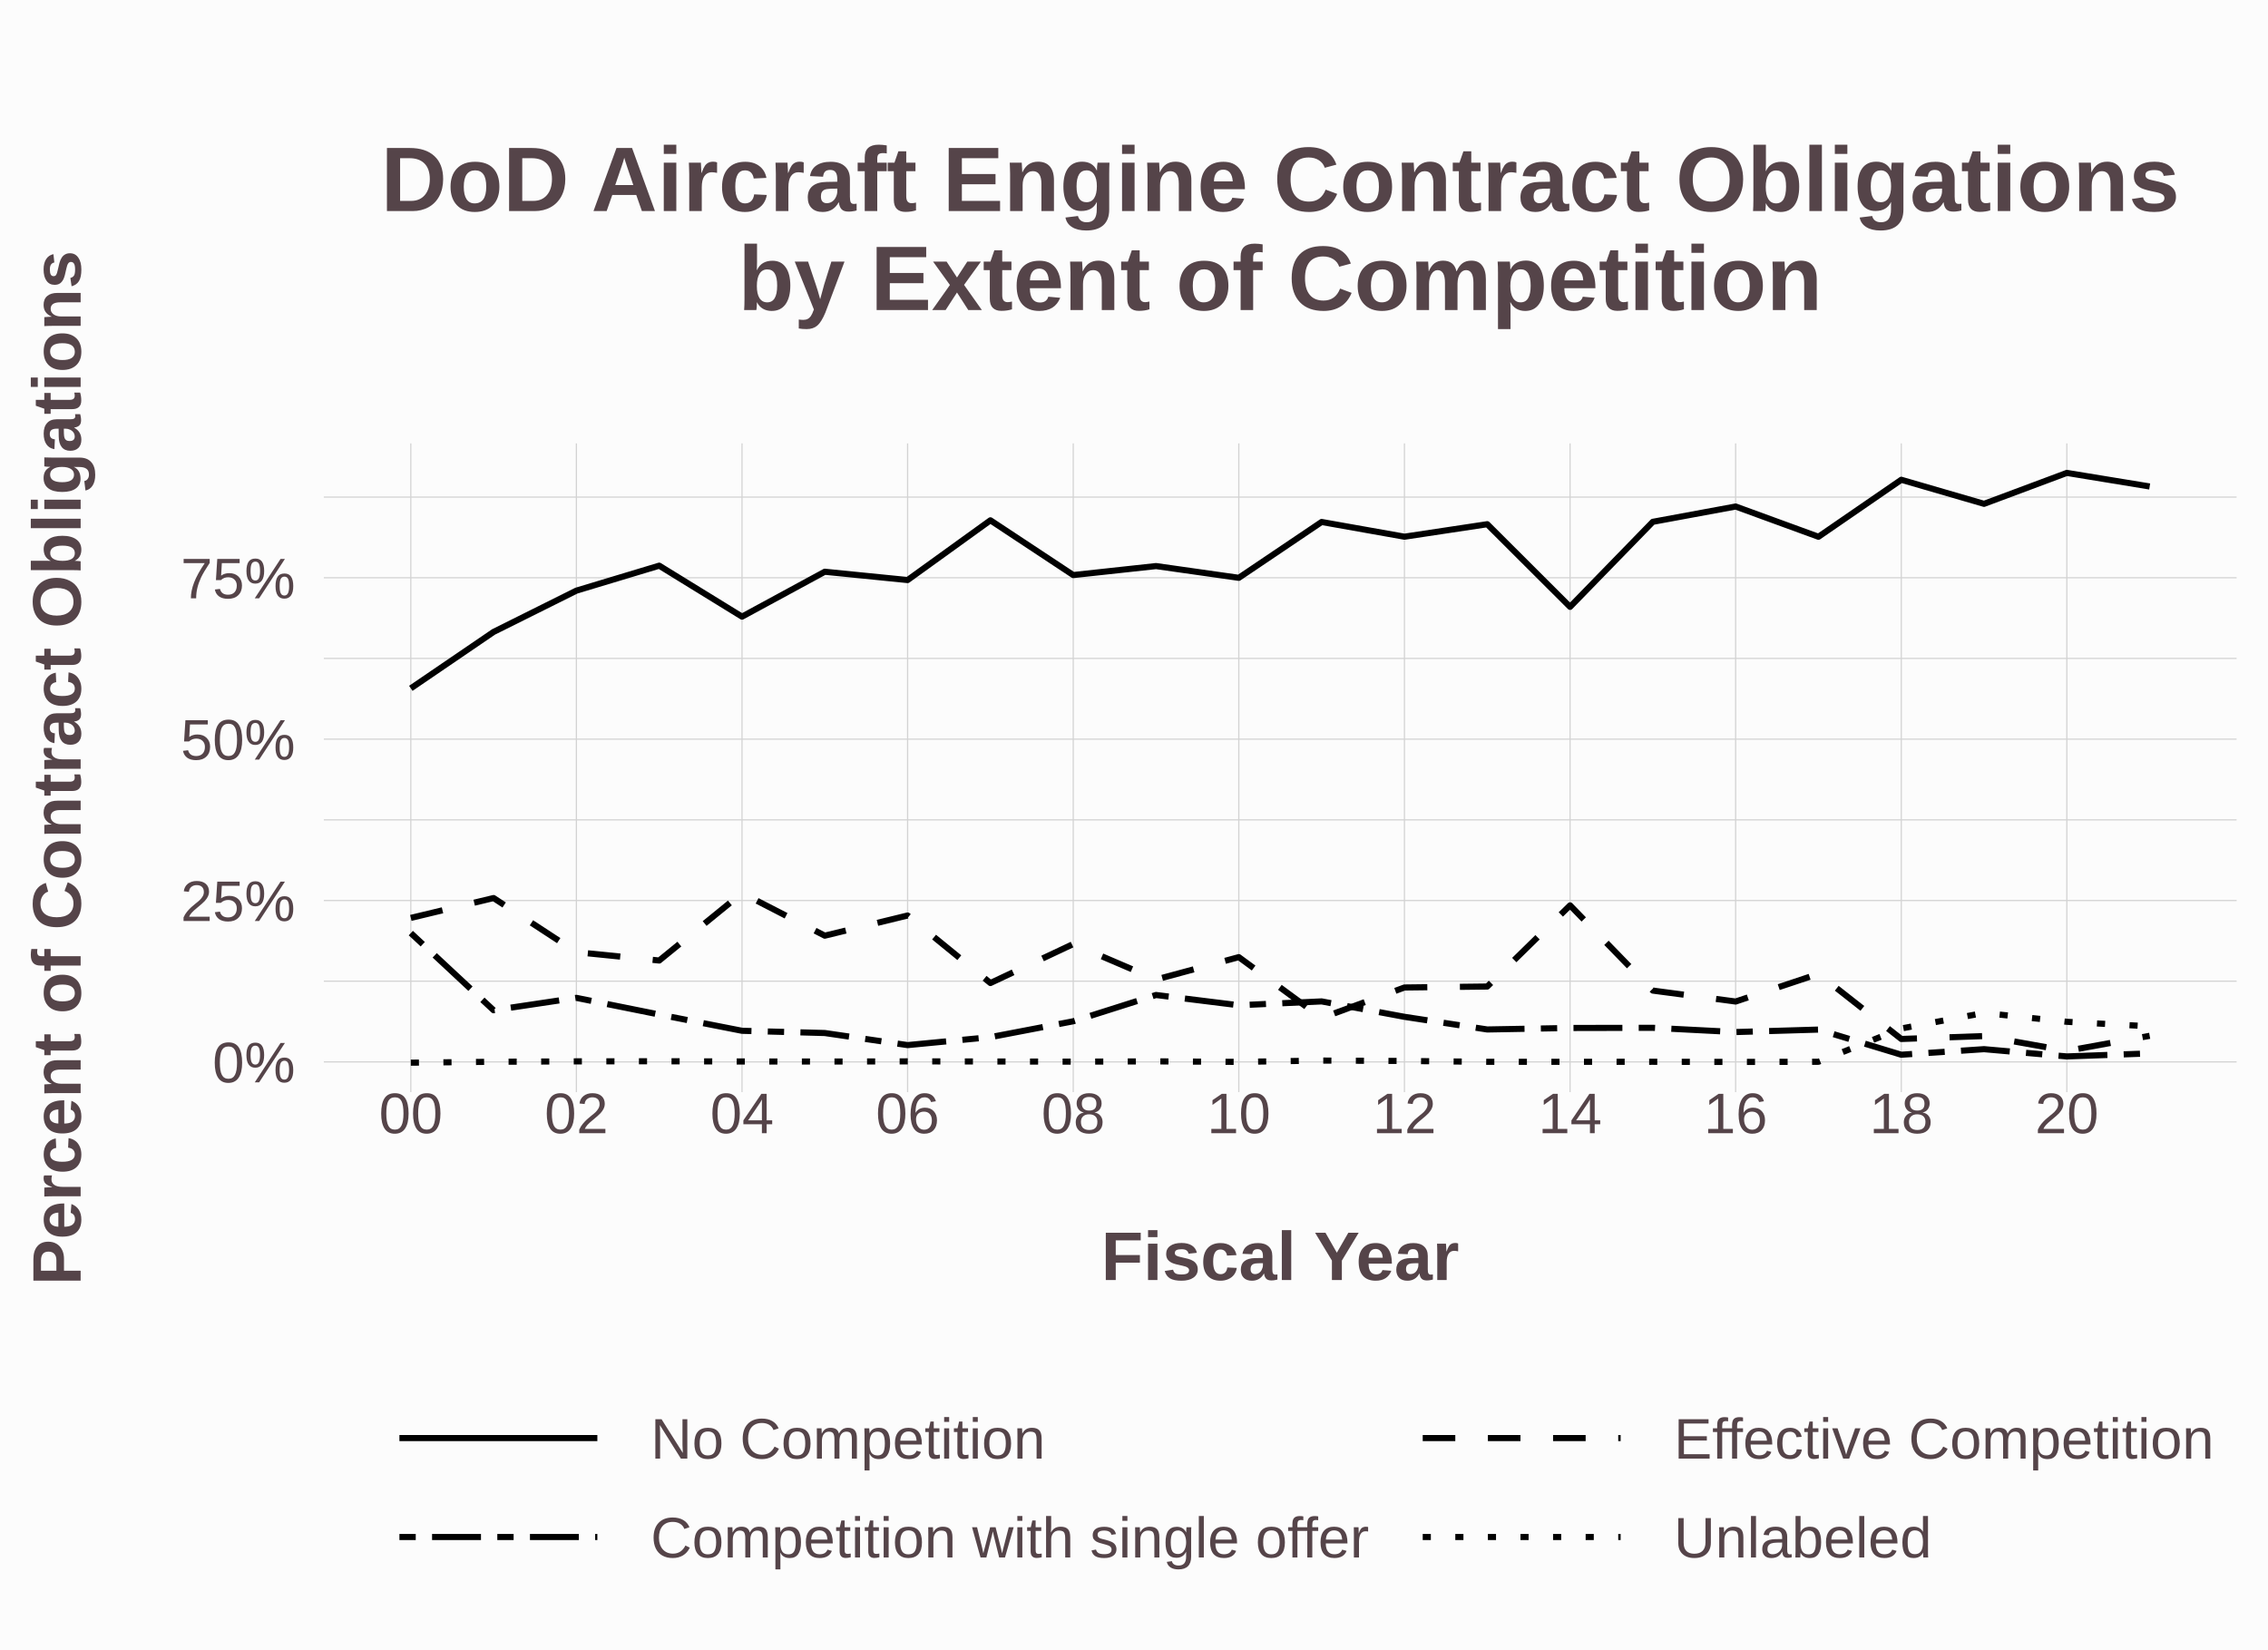
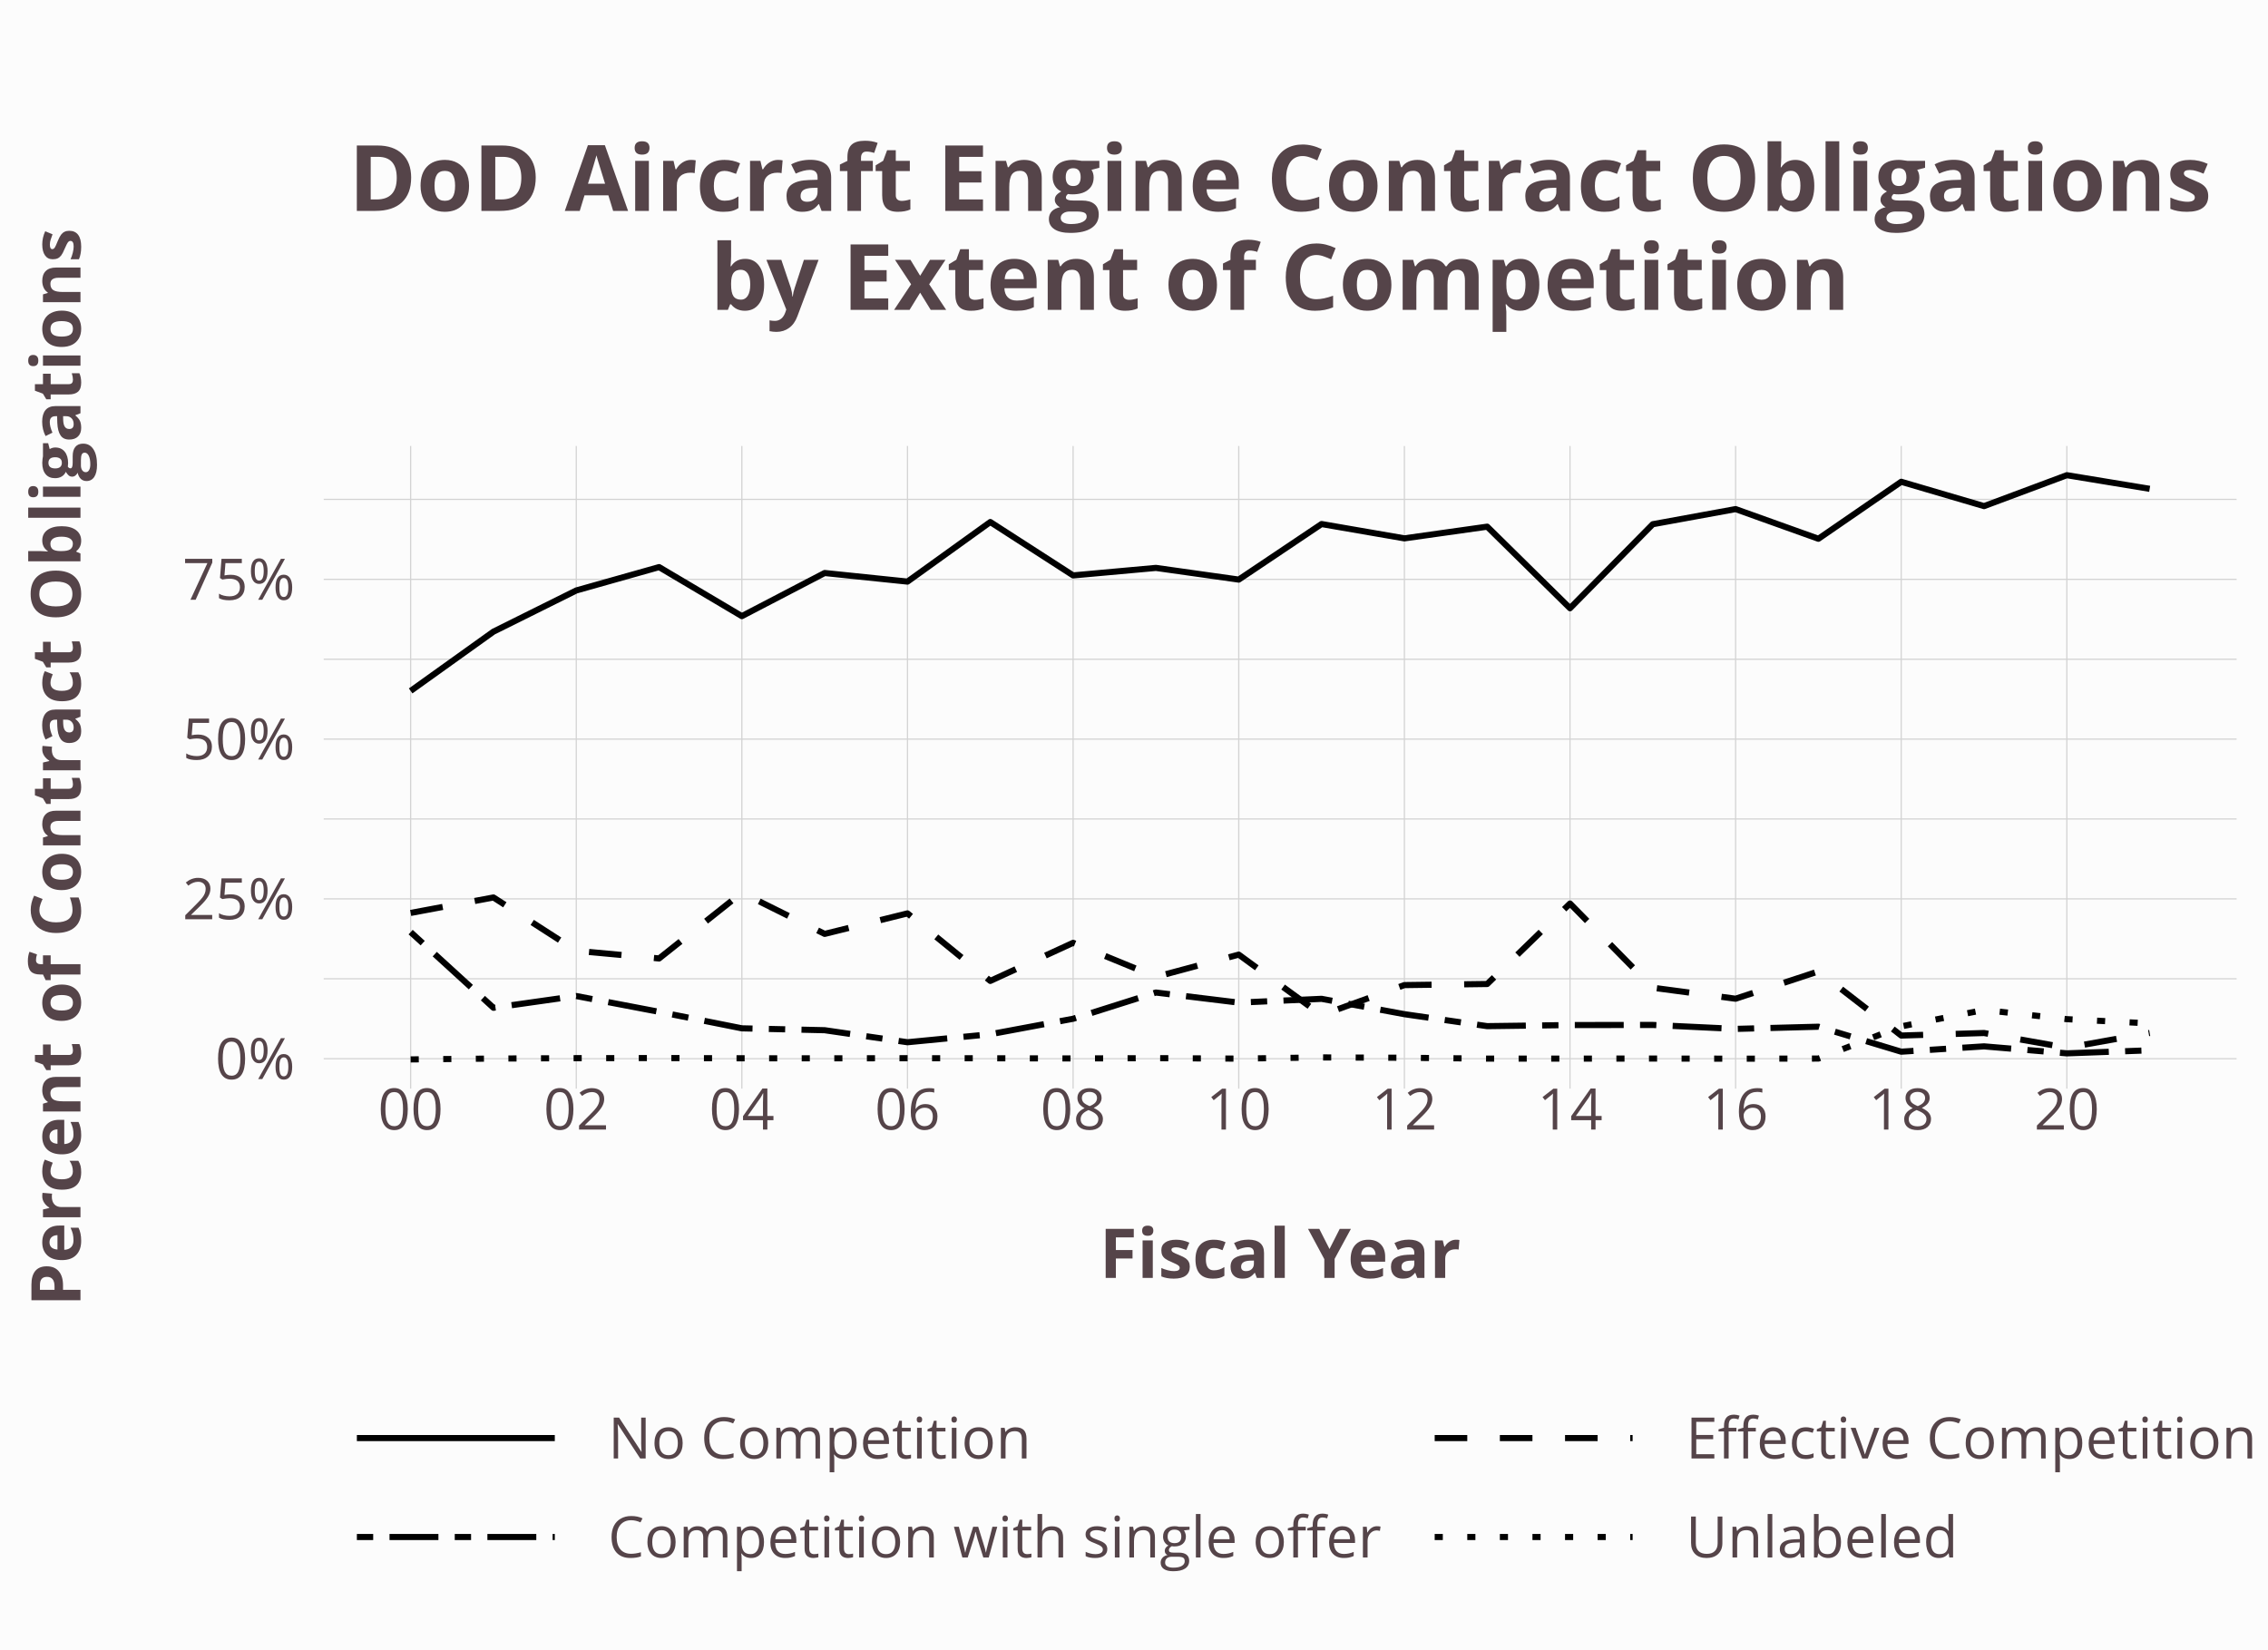
<svg xmlns="http://www.w3.org/2000/svg" class="svglite" width="396.00pt" height="288.00pt" viewBox="0 0 396.00 288.00">
  <defs>
    <style type="text/css">
    .svglite line, .svglite polyline, .svglite polygon, .svglite path, .svglite rect, .svglite circle {
      fill: none;
      stroke: #000000;
      stroke-linecap: round;
      stroke-linejoin: round;
      stroke-miterlimit: 10.00;
    }
    .svglite text {
      white-space: pre;
    }
  </style>
  </defs>
  <rect width="100%" height="100%" style="stroke: none; fill: #FCFCFC;" />
  <defs>
    <clipPath id="cpMC4wMHwzOTYuMDB8MC4wMHwyODguMDA=">
      <rect x="0.00" y="0.00" width="396.00" height="288.00" />
    </clipPath>
  </defs>
  <g clip-path="url(#cpMC4wMHwzOTYuMDB8MC4wMHwyODguMDA=)">
    <rect x="0.00" y="0.00" width="396.00" height="288.00" style="stroke-width: 1.07; stroke: #FCFCFC; fill: #FCFCFC;" />
  </g>
  <defs>
-     <clipPath id="cpNTYuNTR8MzkwLjUyfDc3LjQzfDE5MC43Mg==">
-       <rect x="56.54" y="77.43" width="333.98" height="113.28" />
+     <clipPath id="cpNTYuNTJ8MzkwLjUyfDc3Ljg4fDE5MC4xMA==">
+       <rect x="56.52" y="77.88" width="334.00" height="112.22" />
    </clipPath>
  </defs>
-   <g clip-path="url(#cpNTYuNTR8MzkwLjUyfDc3LjQzfDE5MC43Mg==)">
-     <rect x="56.54" y="77.43" width="333.98" height="113.28" style="stroke-width: 1.07; stroke: #FCFCFC; fill: #FCFCFC;" />
-     <polyline points="56.54,171.34 390.52,171.34 " style="stroke-width: 0.21; stroke: #D3D3D3; stroke-linecap: butt;" />
-     <polyline points="56.54,143.16 390.52,143.16 " style="stroke-width: 0.21; stroke: #D3D3D3; stroke-linecap: butt;" />
-     <polyline points="56.54,114.98 390.52,114.98 " style="stroke-width: 0.21; stroke: #D3D3D3; stroke-linecap: butt;" />
-     <polyline points="56.54,86.80 390.52,86.80 " style="stroke-width: 0.21; stroke: #D3D3D3; stroke-linecap: butt;" />
-     <polyline points="56.54,185.43 390.52,185.43 " style="stroke-width: 0.21; stroke: #D3D3D3; stroke-linecap: butt;" />
-     <polyline points="56.54,157.25 390.52,157.25 " style="stroke-width: 0.21; stroke: #D3D3D3; stroke-linecap: butt;" />
-     <polyline points="56.54,129.07 390.52,129.07 " style="stroke-width: 0.21; stroke: #D3D3D3; stroke-linecap: butt;" />
-     <polyline points="56.54,100.89 390.52,100.89 " style="stroke-width: 0.21; stroke: #D3D3D3; stroke-linecap: butt;" />
-     <polyline points="71.73,190.72 71.73,77.43 " style="stroke-width: 0.21; stroke: #D3D3D3; stroke-linecap: butt;" />
-     <polyline points="100.64,190.72 100.64,77.43 " style="stroke-width: 0.21; stroke: #D3D3D3; stroke-linecap: butt;" />
-     <polyline points="129.56,190.72 129.56,77.43 " style="stroke-width: 0.21; stroke: #D3D3D3; stroke-linecap: butt;" />
-     <polyline points="158.47,190.72 158.47,77.43 " style="stroke-width: 0.21; stroke: #D3D3D3; stroke-linecap: butt;" />
-     <polyline points="187.39,190.72 187.39,77.43 " style="stroke-width: 0.21; stroke: #D3D3D3; stroke-linecap: butt;" />
-     <polyline points="216.30,190.72 216.30,77.43 " style="stroke-width: 0.21; stroke: #D3D3D3; stroke-linecap: butt;" />
-     <polyline points="245.22,190.72 245.22,77.43 " style="stroke-width: 0.21; stroke: #D3D3D3; stroke-linecap: butt;" />
-     <polyline points="274.14,190.72 274.14,77.43 " style="stroke-width: 0.21; stroke: #D3D3D3; stroke-linecap: butt;" />
-     <polyline points="303.05,190.72 303.05,77.43 " style="stroke-width: 0.21; stroke: #D3D3D3; stroke-linecap: butt;" />
-     <polyline points="331.97,190.72 331.97,77.43 " style="stroke-width: 0.21; stroke: #D3D3D3; stroke-linecap: butt;" />
-     <polyline points="360.88,190.72 360.88,77.43 " style="stroke-width: 0.21; stroke: #D3D3D3; stroke-linecap: butt;" />
-     <polyline points="71.73,120.20 86.18,110.35 100.64,103.14 115.10,98.78 129.56,107.68 144.01,99.84 158.47,101.29 172.93,90.86 187.39,100.42 201.85,98.85 216.30,100.90 230.76,91.15 245.22,93.72 259.68,91.54 274.14,105.97 288.59,91.12 303.05,88.45 317.51,93.73 331.97,83.78 346.42,87.98 360.88,82.58 375.34,84.95 " style="stroke-width: 1.07; stroke-linecap: butt;" />
-     <polyline points="71.73,162.94 86.18,176.41 100.64,174.25 115.10,177.16 129.56,180.00 144.01,180.39 158.47,182.50 172.93,181.11 187.39,178.34 201.85,173.75 216.30,175.54 230.76,174.87 245.22,177.56 259.68,179.77 274.14,179.51 288.59,179.48 303.05,180.22 317.51,179.79 331.97,184.18 346.42,183.21 360.88,184.48 375.34,183.95 " style="stroke-width: 1.07; stroke-dasharray: 2.85,2.85,8.54,2.85; stroke-linecap: butt;" />
-     <polyline points="71.73,160.29 86.18,156.82 100.64,166.27 115.10,167.73 129.56,155.95 144.01,163.39 158.47,159.87 172.93,171.66 187.39,164.85 201.85,171.05 216.30,167.14 230.76,177.77 245.22,172.44 259.68,172.27 274.14,158.10 288.59,172.98 303.05,174.89 317.51,170.06 331.97,181.43 346.42,180.92 360.88,183.51 375.34,180.88 " style="stroke-width: 1.07; stroke-dasharray: 5.69,5.69; stroke-linecap: butt;" />
-     <polyline points="71.73,185.57 86.18,185.41 100.64,185.34 115.10,185.32 129.56,185.36 144.01,185.37 158.47,185.34 172.93,185.36 187.39,185.39 201.85,185.34 216.30,185.43 230.76,185.20 245.22,185.27 259.68,185.42 274.14,185.42 288.59,185.41 303.05,185.44 317.51,185.41 331.97,179.60 346.42,176.88 360.88,178.43 375.34,179.22 " style="stroke-width: 1.07; stroke-dasharray: 1.42,4.27; stroke-linecap: butt;" />
+   <g clip-path="url(#cpNTYuNTJ8MzkwLjUyfDc3Ljg4fDE5MC4xMA==)">
+     <rect x="56.52" y="77.88" width="334.00" height="112.22" style="stroke-width: 1.07; stroke: #FCFCFC; fill: #FCFCFC;" />
+     <polyline points="56.52,170.91 390.52,170.91 " style="stroke-width: 0.21; stroke: #D3D3D3; stroke-linecap: butt;" />
+     <polyline points="56.52,143.01 390.52,143.01 " style="stroke-width: 0.21; stroke: #D3D3D3; stroke-linecap: butt;" />
+     <polyline points="56.52,115.11 390.52,115.11 " style="stroke-width: 0.21; stroke: #D3D3D3; stroke-linecap: butt;" />
+     <polyline points="56.52,87.20 390.52,87.20 " style="stroke-width: 0.21; stroke: #D3D3D3; stroke-linecap: butt;" />
+     <polyline points="56.52,184.87 390.52,184.87 " style="stroke-width: 0.21; stroke: #D3D3D3; stroke-linecap: butt;" />
+     <polyline points="56.52,156.96 390.52,156.96 " style="stroke-width: 0.21; stroke: #D3D3D3; stroke-linecap: butt;" />
+     <polyline points="56.52,129.06 390.52,129.06 " style="stroke-width: 0.21; stroke: #D3D3D3; stroke-linecap: butt;" />
+     <polyline points="56.52,101.16 390.52,101.16 " style="stroke-width: 0.21; stroke: #D3D3D3; stroke-linecap: butt;" />
+     <polyline points="71.70,190.10 71.70,77.88 " style="stroke-width: 0.21; stroke: #D3D3D3; stroke-linecap: butt;" />
+     <polyline points="100.62,190.10 100.62,77.88 " style="stroke-width: 0.21; stroke: #D3D3D3; stroke-linecap: butt;" />
+     <polyline points="129.53,190.10 129.53,77.88 " style="stroke-width: 0.21; stroke: #D3D3D3; stroke-linecap: butt;" />
+     <polyline points="158.45,190.10 158.45,77.88 " style="stroke-width: 0.21; stroke: #D3D3D3; stroke-linecap: butt;" />
+     <polyline points="187.37,190.10 187.37,77.88 " style="stroke-width: 0.21; stroke: #D3D3D3; stroke-linecap: butt;" />
+     <polyline points="216.29,190.10 216.29,77.88 " style="stroke-width: 0.21; stroke: #D3D3D3; stroke-linecap: butt;" />
+     <polyline points="245.21,190.10 245.21,77.88 " style="stroke-width: 0.21; stroke: #D3D3D3; stroke-linecap: butt;" />
+     <polyline points="274.13,190.10 274.13,77.88 " style="stroke-width: 0.21; stroke: #D3D3D3; stroke-linecap: butt;" />
+     <polyline points="303.04,190.10 303.04,77.88 " style="stroke-width: 0.21; stroke: #D3D3D3; stroke-linecap: butt;" />
+     <polyline points="331.96,190.10 331.96,77.88 " style="stroke-width: 0.21; stroke: #D3D3D3; stroke-linecap: butt;" />
+     <polyline points="360.88,190.10 360.88,77.88 " style="stroke-width: 0.21; stroke: #D3D3D3; stroke-linecap: butt;" />
+     <polyline points="71.70,120.65 86.16,110.30 100.62,103.11 115.08,99.03 129.53,107.59 143.99,100.06 158.45,101.56 172.91,91.16 187.37,100.48 201.83,99.17 216.29,101.21 230.75,91.51 245.21,94.01 259.67,91.97 274.13,106.21 288.58,91.54 303.04,88.90 317.50,94.08 331.96,84.13 346.42,88.38 360.88,82.98 375.34,85.36 " style="stroke-width: 1.07; stroke-linecap: butt;" />
+     <polyline points="71.70,162.77 86.16,175.98 100.62,173.93 115.08,176.69 129.53,179.57 143.99,179.90 158.45,182.00 172.91,180.60 187.37,177.90 201.83,173.32 216.29,175.08 230.75,174.42 245.21,177.10 259.67,179.19 274.13,179.00 288.58,178.98 303.04,179.67 317.50,179.29 331.96,183.65 346.42,182.72 360.88,183.94 375.34,183.41 " style="stroke-width: 1.07; stroke-dasharray: 2.85,2.85,8.54,2.85; stroke-linecap: butt;" />
+     <polyline points="71.70,159.42 86.16,156.72 100.62,166.03 115.08,167.37 129.53,155.89 143.99,163.08 158.45,159.50 172.91,171.29 187.37,164.64 201.83,170.58 216.29,166.70 230.75,177.27 245.21,172.02 259.67,171.83 274.13,157.78 288.58,172.48 303.04,174.40 317.50,169.63 331.96,180.83 346.42,180.39 360.88,182.96 375.34,180.38 " style="stroke-width: 1.07; stroke-dasharray: 5.69,5.69; stroke-linecap: butt;" />
+     <polyline points="71.70,185.00 86.16,184.85 100.62,184.78 115.08,184.76 129.53,184.80 143.99,184.81 158.45,184.79 172.91,184.80 187.37,184.83 201.83,184.78 216.29,184.86 230.75,184.65 245.21,184.71 259.67,184.86 274.13,184.86 288.58,184.85 303.04,184.87 317.50,184.85 331.96,179.23 346.42,176.36 360.88,177.97 375.34,178.71 " style="stroke-width: 1.07; stroke-dasharray: 1.42,4.27; stroke-linecap: butt;" />
  </g>
  <g clip-path="url(#cpMC4wMHwzOTYuMDB8MC4wMHwyODguMDA=)">
-     <text x="51.56" y="189.01" text-anchor="end" style="font-size: 10.00px;fill: #554449; font-family: &quot;Arial&quot;;" textLength="14.46px" lengthAdjust="spacingAndGlyphs">0%</text>
-     <text x="51.56" y="160.83" text-anchor="end" style="font-size: 10.00px;fill: #554449; font-family: &quot;Arial&quot;;" textLength="20.02px" lengthAdjust="spacingAndGlyphs">25%</text>
-     <text x="51.56" y="132.65" text-anchor="end" style="font-size: 10.00px;fill: #554449; font-family: &quot;Arial&quot;;" textLength="20.02px" lengthAdjust="spacingAndGlyphs">50%</text>
-     <text x="51.56" y="104.48" text-anchor="end" style="font-size: 10.00px;fill: #554449; font-family: &quot;Arial&quot;;" textLength="20.02px" lengthAdjust="spacingAndGlyphs">75%</text>
-     <polyline points="56.54,185.43 56.54,185.43 " style="stroke-width: 1.07; stroke: #333333; stroke-linecap: butt;" />
-     <polyline points="56.54,157.25 56.54,157.25 " style="stroke-width: 1.07; stroke: #333333; stroke-linecap: butt;" />
-     <polyline points="56.54,129.07 56.54,129.07 " style="stroke-width: 1.07; stroke: #333333; stroke-linecap: butt;" />
-     <polyline points="56.54,100.89 56.54,100.89 " style="stroke-width: 1.07; stroke: #333333; stroke-linecap: butt;" />
-     <polyline points="71.73,190.72 71.73,190.72 " style="stroke-width: 1.07; stroke: #333333; stroke-linecap: butt;" />
-     <polyline points="100.64,190.72 100.64,190.72 " style="stroke-width: 1.07; stroke: #333333; stroke-linecap: butt;" />
-     <polyline points="129.56,190.72 129.56,190.72 " style="stroke-width: 1.07; stroke: #333333; stroke-linecap: butt;" />
-     <polyline points="158.47,190.72 158.47,190.72 " style="stroke-width: 1.07; stroke: #333333; stroke-linecap: butt;" />
-     <polyline points="187.39,190.72 187.39,190.72 " style="stroke-width: 1.07; stroke: #333333; stroke-linecap: butt;" />
-     <polyline points="216.30,190.72 216.30,190.72 " style="stroke-width: 1.07; stroke: #333333; stroke-linecap: butt;" />
-     <polyline points="245.22,190.72 245.22,190.72 " style="stroke-width: 1.07; stroke: #333333; stroke-linecap: butt;" />
-     <polyline points="274.14,190.72 274.14,190.72 " style="stroke-width: 1.07; stroke: #333333; stroke-linecap: butt;" />
-     <polyline points="303.05,190.72 303.05,190.72 " style="stroke-width: 1.07; stroke: #333333; stroke-linecap: butt;" />
-     <polyline points="331.97,190.72 331.97,190.72 " style="stroke-width: 1.07; stroke: #333333; stroke-linecap: butt;" />
-     <polyline points="360.88,190.72 360.88,190.72 " style="stroke-width: 1.07; stroke: #333333; stroke-linecap: butt;" />
-     <text x="71.73" y="197.88" text-anchor="middle" style="font-size: 10.00px;fill: #554449; font-family: &quot;Arial&quot;;" textLength="11.13px" lengthAdjust="spacingAndGlyphs">00</text>
-     <text x="100.64" y="197.88" text-anchor="middle" style="font-size: 10.00px;fill: #554449; font-family: &quot;Arial&quot;;" textLength="11.13px" lengthAdjust="spacingAndGlyphs">02</text>
-     <text x="129.56" y="197.88" text-anchor="middle" style="font-size: 10.00px;fill: #554449; font-family: &quot;Arial&quot;;" textLength="11.13px" lengthAdjust="spacingAndGlyphs">04</text>
-     <text x="158.47" y="197.88" text-anchor="middle" style="font-size: 10.00px;fill: #554449; font-family: &quot;Arial&quot;;" textLength="11.13px" lengthAdjust="spacingAndGlyphs">06</text>
-     <text x="187.39" y="197.88" text-anchor="middle" style="font-size: 10.00px;fill: #554449; font-family: &quot;Arial&quot;;" textLength="11.13px" lengthAdjust="spacingAndGlyphs">08</text>
-     <text x="216.30" y="197.88" text-anchor="middle" style="font-size: 10.00px;fill: #554449; font-family: &quot;Arial&quot;;" textLength="11.13px" lengthAdjust="spacingAndGlyphs">10</text>
-     <text x="245.22" y="197.88" text-anchor="middle" style="font-size: 10.00px;fill: #554449; font-family: &quot;Arial&quot;;" textLength="11.13px" lengthAdjust="spacingAndGlyphs">12</text>
-     <text x="274.14" y="197.88" text-anchor="middle" style="font-size: 10.00px;fill: #554449; font-family: &quot;Arial&quot;;" textLength="11.13px" lengthAdjust="spacingAndGlyphs">14</text>
-     <text x="303.05" y="197.88" text-anchor="middle" style="font-size: 10.00px;fill: #554449; font-family: &quot;Arial&quot;;" textLength="11.13px" lengthAdjust="spacingAndGlyphs">16</text>
-     <text x="331.97" y="197.88" text-anchor="middle" style="font-size: 10.00px;fill: #554449; font-family: &quot;Arial&quot;;" textLength="11.13px" lengthAdjust="spacingAndGlyphs">18</text>
-     <text x="360.88" y="197.88" text-anchor="middle" style="font-size: 10.00px;fill: #554449; font-family: &quot;Arial&quot;;" textLength="11.13px" lengthAdjust="spacingAndGlyphs">20</text>
-     <text x="223.53" y="223.52" text-anchor="middle" style="font-size: 12.00px; font-weight: bold;fill: #554449; font-family: &quot;Arial&quot;;" textLength="62.50px" lengthAdjust="spacingAndGlyphs">Fiscal Year</text>
-     <text transform="translate(14.08,134.08) rotate(-90)" text-anchor="middle" style="font-size: 12.00px; font-weight: bold;fill: #554449; font-family: &quot;Arial&quot;;" textLength="180.70px" lengthAdjust="spacingAndGlyphs">Percent of Contract Obligations</text>
-     <rect x="54.96" y="237.00" width="337.15" height="45.52" style="stroke-width: 1.07; stroke: none; fill: #FCFCFC;" />
-     <rect x="65.42" y="242.48" width="43.20" height="17.28" style="stroke-width: 1.07; stroke: none; fill: #FCFCFC;" />
-     <line x1="69.74" y1="251.12" x2="104.30" y2="251.12" style="stroke-width: 1.07; stroke-linecap: butt;" />
-     <rect x="65.42" y="259.76" width="43.20" height="17.28" style="stroke-width: 1.07; stroke: none; fill: #FCFCFC;" />
-     <line x1="69.74" y1="268.40" x2="104.30" y2="268.40" style="stroke-width: 1.07; stroke-dasharray: 2.85,2.85,8.54,2.85; stroke-linecap: butt;" />
-     <rect x="244.09" y="242.48" width="43.20" height="17.28" style="stroke-width: 1.07; stroke: none; fill: #FCFCFC;" />
-     <line x1="248.41" y1="251.12" x2="282.97" y2="251.12" style="stroke-width: 1.07; stroke-dasharray: 5.69,5.69; stroke-linecap: butt;" />
-     <rect x="244.09" y="259.76" width="43.20" height="17.28" style="stroke-width: 1.07; stroke: none; fill: #FCFCFC;" />
-     <line x1="248.41" y1="268.40" x2="282.97" y2="268.40" style="stroke-width: 1.07; stroke-dasharray: 1.42,4.27; stroke-linecap: butt;" />
-     <text x="113.60" y="254.70" style="font-size: 10.00px;fill: #554449; font-family: &quot;Arial&quot;;" textLength="68.95px" lengthAdjust="spacingAndGlyphs">No Competition</text>
-     <text x="113.60" y="271.98" style="font-size: 10.00px;fill: #554449; font-family: &quot;Arial&quot;;" textLength="125.51px" lengthAdjust="spacingAndGlyphs">Competition with single offer</text>
-     <text x="292.27" y="254.70" style="font-size: 10.00px;fill: #554449; font-family: &quot;Arial&quot;;" textLength="94.36px" lengthAdjust="spacingAndGlyphs">Effective Competition</text>
-     <text x="292.27" y="271.98" style="font-size: 10.00px;fill: #554449; font-family: &quot;Arial&quot;;" textLength="45.06px" lengthAdjust="spacingAndGlyphs">Unlabeled</text>
-     <text x="223.53" y="36.86" text-anchor="middle" style="font-size: 16.00px; font-weight: bold;fill: #554449; font-family: &quot;Arial&quot;;" textLength="314.05px" lengthAdjust="spacingAndGlyphs">DoD Aircraft Engine Contract Obligations</text>
-     <text x="223.53" y="54.14" text-anchor="middle" style="font-size: 16.00px; font-weight: bold;fill: #554449; font-family: &quot;Arial&quot;;" textLength="189.30px" lengthAdjust="spacingAndGlyphs">by Extent of Competition</text>
+     <text x="51.53" y="188.44" text-anchor="end" style="font-size: 10.00px;fill: #554449; font-family: &quot;Open Sans&quot;;" textLength="13.95px" lengthAdjust="spacingAndGlyphs">0%</text>
+     <text x="51.53" y="160.53" text-anchor="end" style="font-size: 10.00px;fill: #554449; font-family: &quot;Open Sans&quot;;" textLength="19.66px" lengthAdjust="spacingAndGlyphs">25%</text>
+     <text x="51.53" y="132.63" text-anchor="end" style="font-size: 10.00px;fill: #554449; font-family: &quot;Open Sans&quot;;" textLength="19.66px" lengthAdjust="spacingAndGlyphs">50%</text>
+     <text x="51.53" y="104.73" text-anchor="end" style="font-size: 10.00px;fill: #554449; font-family: &quot;Open Sans&quot;;" textLength="19.66px" lengthAdjust="spacingAndGlyphs">75%</text>
+     <polyline points="56.52,184.87 56.52,184.87 " style="stroke-width: 1.07; stroke: #333333; stroke-linecap: butt;" />
+     <polyline points="56.52,156.96 56.52,156.96 " style="stroke-width: 1.07; stroke: #333333; stroke-linecap: butt;" />
+     <polyline points="56.52,129.06 56.52,129.06 " style="stroke-width: 1.07; stroke: #333333; stroke-linecap: butt;" />
+     <polyline points="56.52,101.16 56.52,101.16 " style="stroke-width: 1.07; stroke: #333333; stroke-linecap: butt;" />
+     <polyline points="71.70,190.10 71.70,190.10 " style="stroke-width: 1.07; stroke: #333333; stroke-linecap: butt;" />
+     <polyline points="100.62,190.10 100.62,190.10 " style="stroke-width: 1.07; stroke: #333333; stroke-linecap: butt;" />
+     <polyline points="129.53,190.10 129.53,190.10 " style="stroke-width: 1.07; stroke: #333333; stroke-linecap: butt;" />
+     <polyline points="158.45,190.10 158.45,190.10 " style="stroke-width: 1.07; stroke: #333333; stroke-linecap: butt;" />
+     <polyline points="187.37,190.10 187.37,190.10 " style="stroke-width: 1.07; stroke: #333333; stroke-linecap: butt;" />
+     <polyline points="216.29,190.10 216.29,190.10 " style="stroke-width: 1.07; stroke: #333333; stroke-linecap: butt;" />
+     <polyline points="245.21,190.10 245.21,190.10 " style="stroke-width: 1.07; stroke: #333333; stroke-linecap: butt;" />
+     <polyline points="274.13,190.10 274.13,190.10 " style="stroke-width: 1.07; stroke: #333333; stroke-linecap: butt;" />
+     <polyline points="303.04,190.10 303.04,190.10 " style="stroke-width: 1.07; stroke: #333333; stroke-linecap: butt;" />
+     <polyline points="331.96,190.10 331.96,190.10 " style="stroke-width: 1.07; stroke: #333333; stroke-linecap: butt;" />
+     <polyline points="360.88,190.10 360.88,190.10 " style="stroke-width: 1.07; stroke: #333333; stroke-linecap: butt;" />
+     <text x="71.70" y="197.25" text-anchor="middle" style="font-size: 10.00px;fill: #554449; font-family: &quot;Open Sans&quot;;" textLength="11.43px" lengthAdjust="spacingAndGlyphs">00</text>
+     <text x="100.62" y="197.25" text-anchor="middle" style="font-size: 10.00px;fill: #554449; font-family: &quot;Open Sans&quot;;" textLength="11.43px" lengthAdjust="spacingAndGlyphs">02</text>
+     <text x="129.53" y="197.25" text-anchor="middle" style="font-size: 10.00px;fill: #554449; font-family: &quot;Open Sans&quot;;" textLength="11.43px" lengthAdjust="spacingAndGlyphs">04</text>
+     <text x="158.45" y="197.25" text-anchor="middle" style="font-size: 10.00px;fill: #554449; font-family: &quot;Open Sans&quot;;" textLength="11.43px" lengthAdjust="spacingAndGlyphs">06</text>
+     <text x="187.37" y="197.25" text-anchor="middle" style="font-size: 10.00px;fill: #554449; font-family: &quot;Open Sans&quot;;" textLength="11.43px" lengthAdjust="spacingAndGlyphs">08</text>
+     <text x="216.29" y="197.25" text-anchor="middle" style="font-size: 10.00px;fill: #554449; font-family: &quot;Open Sans&quot;;" textLength="11.43px" lengthAdjust="spacingAndGlyphs">10</text>
+     <text x="245.21" y="197.25" text-anchor="middle" style="font-size: 10.00px;fill: #554449; font-family: &quot;Open Sans&quot;;" textLength="11.43px" lengthAdjust="spacingAndGlyphs">12</text>
+     <text x="274.13" y="197.25" text-anchor="middle" style="font-size: 10.00px;fill: #554449; font-family: &quot;Open Sans&quot;;" textLength="11.43px" lengthAdjust="spacingAndGlyphs">14</text>
+     <text x="303.04" y="197.25" text-anchor="middle" style="font-size: 10.00px;fill: #554449; font-family: &quot;Open Sans&quot;;" textLength="11.43px" lengthAdjust="spacingAndGlyphs">16</text>
+     <text x="331.96" y="197.25" text-anchor="middle" style="font-size: 10.00px;fill: #554449; font-family: &quot;Open Sans&quot;;" textLength="11.43px" lengthAdjust="spacingAndGlyphs">18</text>
+     <text x="360.88" y="197.25" text-anchor="middle" style="font-size: 10.00px;fill: #554449; font-family: &quot;Open Sans&quot;;" textLength="11.43px" lengthAdjust="spacingAndGlyphs">20</text>
+     <text x="223.52" y="223.16" text-anchor="middle" style="font-size: 12.00px; font-weight: bold;fill: #554449; font-family: &quot;Open Sans&quot;;" textLength="63.11px" lengthAdjust="spacingAndGlyphs">Fiscal Year</text>
+     <text transform="translate(14.05,133.99) rotate(-90)" text-anchor="middle" style="font-size: 12.00px; font-weight: bold;fill: #554449; font-family: &quot;Open Sans&quot;;" textLength="188.34px" lengthAdjust="spacingAndGlyphs">Percent of Contract Obligations</text>
+     <rect x="47.53" y="237.00" width="351.98" height="45.52" style="stroke-width: 1.07; stroke: none; fill: #FCFCFC;" />
+     <rect x="57.99" y="242.48" width="43.20" height="17.28" style="stroke-width: 1.07; stroke: none; fill: #FCFCFC;" />
+     <line x1="62.31" y1="251.12" x2="96.87" y2="251.12" style="stroke-width: 1.07; stroke-linecap: butt;" />
+     <rect x="57.99" y="259.76" width="43.20" height="17.28" style="stroke-width: 1.07; stroke: none; fill: #FCFCFC;" />
+     <line x1="62.31" y1="268.40" x2="96.87" y2="268.40" style="stroke-width: 1.07; stroke-dasharray: 2.85,2.85,8.54,2.85; stroke-linecap: butt;" />
+     <rect x="246.18" y="242.48" width="43.20" height="17.28" style="stroke-width: 1.07; stroke: none; fill: #FCFCFC;" />
+     <line x1="250.50" y1="251.12" x2="285.06" y2="251.12" style="stroke-width: 1.07; stroke-dasharray: 5.69,5.69; stroke-linecap: butt;" />
+     <rect x="246.18" y="259.76" width="43.20" height="17.28" style="stroke-width: 1.07; stroke: none; fill: #FCFCFC;" />
+     <line x1="250.50" y1="268.40" x2="285.06" y2="268.40" style="stroke-width: 1.07; stroke-dasharray: 1.42,4.27; stroke-linecap: butt;" />
+     <text x="106.17" y="254.69" style="font-size: 10.00px;fill: #554449; font-family: &quot;Open Sans&quot;;" textLength="73.86px" lengthAdjust="spacingAndGlyphs">No Competition</text>
+     <text x="106.17" y="271.97" style="font-size: 10.00px;fill: #554449; font-family: &quot;Open Sans&quot;;" textLength="135.02px" lengthAdjust="spacingAndGlyphs">Competition with single offer</text>
+     <text x="294.36" y="254.69" style="font-size: 10.00px;fill: #554449; font-family: &quot;Open Sans&quot;;" textLength="99.67px" lengthAdjust="spacingAndGlyphs">Effective Competition</text>
+     <text x="294.36" y="271.97" style="font-size: 10.00px;fill: #554449; font-family: &quot;Open Sans&quot;;" textLength="47.51px" lengthAdjust="spacingAndGlyphs">Unlabeled</text>
+     <text x="223.52" y="36.83" text-anchor="middle" style="font-size: 16.00px; font-weight: bold;fill: #554449; font-family: &quot;Open Sans&quot;;" textLength="325.26px" lengthAdjust="spacingAndGlyphs">DoD Aircraft Engine Contract Obligations</text>
+     <text x="223.52" y="54.11" text-anchor="middle" style="font-size: 16.00px; font-weight: bold;fill: #554449; font-family: &quot;Open Sans&quot;;" textLength="199.01px" lengthAdjust="spacingAndGlyphs">by Extent of Competition</text>
  </g>
</svg>
